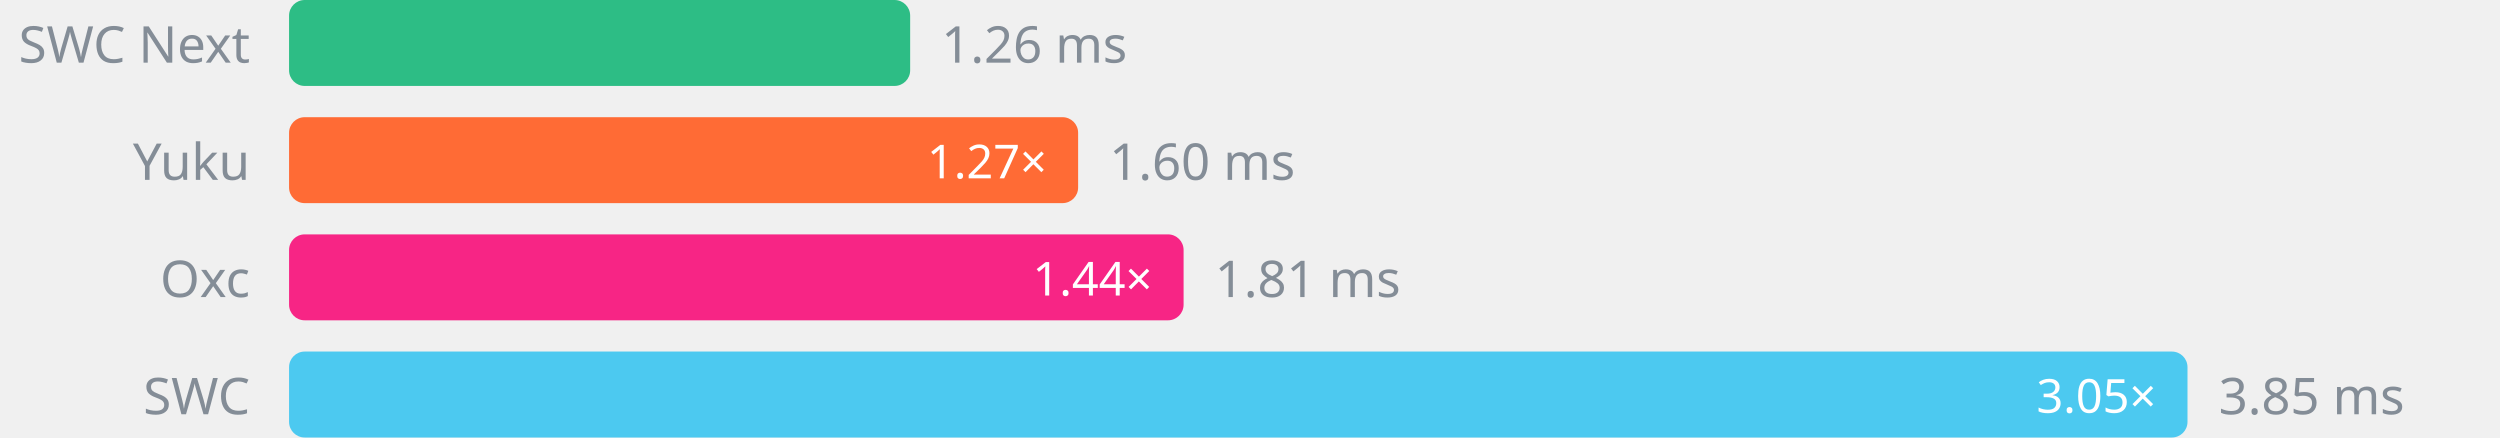
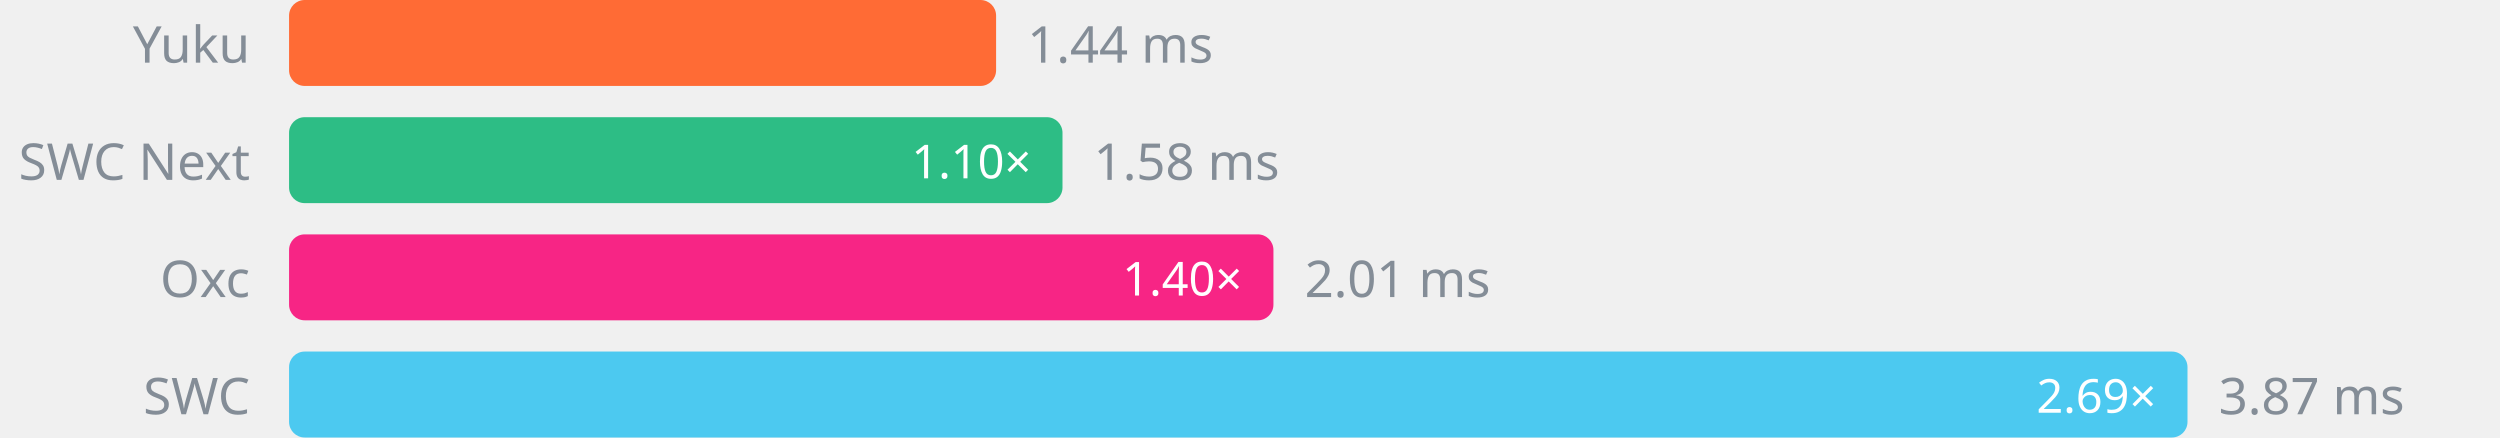
<svg xmlns="http://www.w3.org/2000/svg" width="640" height="112" viewBox="0 0 640 112">
  <style>
    text { font: 13px -apple-system, BlinkMacSystemFont, "Segoe UI", "Noto Sans", Helvetica, Arial, sans-serif; fill: #848d97; dominant-baseline: central; font-variant-numeric: tabular-nums }
    .ratio { font-size: 12px; fill: #fff }
  </style>
-   <text x="64" y="11" text-anchor="end">SWC Next</text>
-   <rect x="74" y="0" width="159" height="22" rx="4" fill="#2DBD85" />
-   <text x="241" y="11">1.26 ms</text>
-   <text x="64" y="41" text-anchor="end">Yuku</text>
-   <rect x="74" y="30" width="202" height="22" rx="4" fill="#FF6B35" />
-   <text x="284" y="41">1.60 ms</text>
-   <text class="ratio" x="268" y="41" text-anchor="end">1.27×</text>
+   <text x="64" y="11" text-anchor="end">Yuku</text>
+   <rect x="74" y="0" width="181" height="22" rx="4" fill="#FF6B35" />
+   <text x="263" y="11">1.44 ms</text>
+   <text x="64" y="41" text-anchor="end">SWC Next</text>
+   <rect x="74" y="30" width="198" height="22" rx="4" fill="#2DBD85" />
+   <text x="280" y="41">1.58 ms</text>
+   <text class="ratio" x="264" y="41" text-anchor="end">1.10×</text>
  <text x="64" y="71" text-anchor="end">Oxc</text>
-   <rect x="74" y="60" width="229" height="22" rx="4" fill="#F72585" />
-   <text x="311" y="71">1.81 ms</text>
-   <text class="ratio" x="295" y="71" text-anchor="end">1.44×</text>
+   <rect x="74" y="60" width="252" height="22" rx="4" fill="#F72585" />
+   <text x="334" y="71">2.01 ms</text>
+   <text class="ratio" x="318" y="71" text-anchor="end">1.40×</text>
  <text x="64" y="101" text-anchor="end">SWC</text>
  <rect x="74" y="90" width="486" height="22" rx="4" fill="#4CC9F0" />
-   <text x="568" y="101">3.85 ms</text>
-   <text class="ratio" x="552" y="101" text-anchor="end">3.05×</text>
+   <text x="568" y="101">3.87 ms</text>
+   <text class="ratio" x="552" y="101" text-anchor="end">2.69×</text>
</svg>
